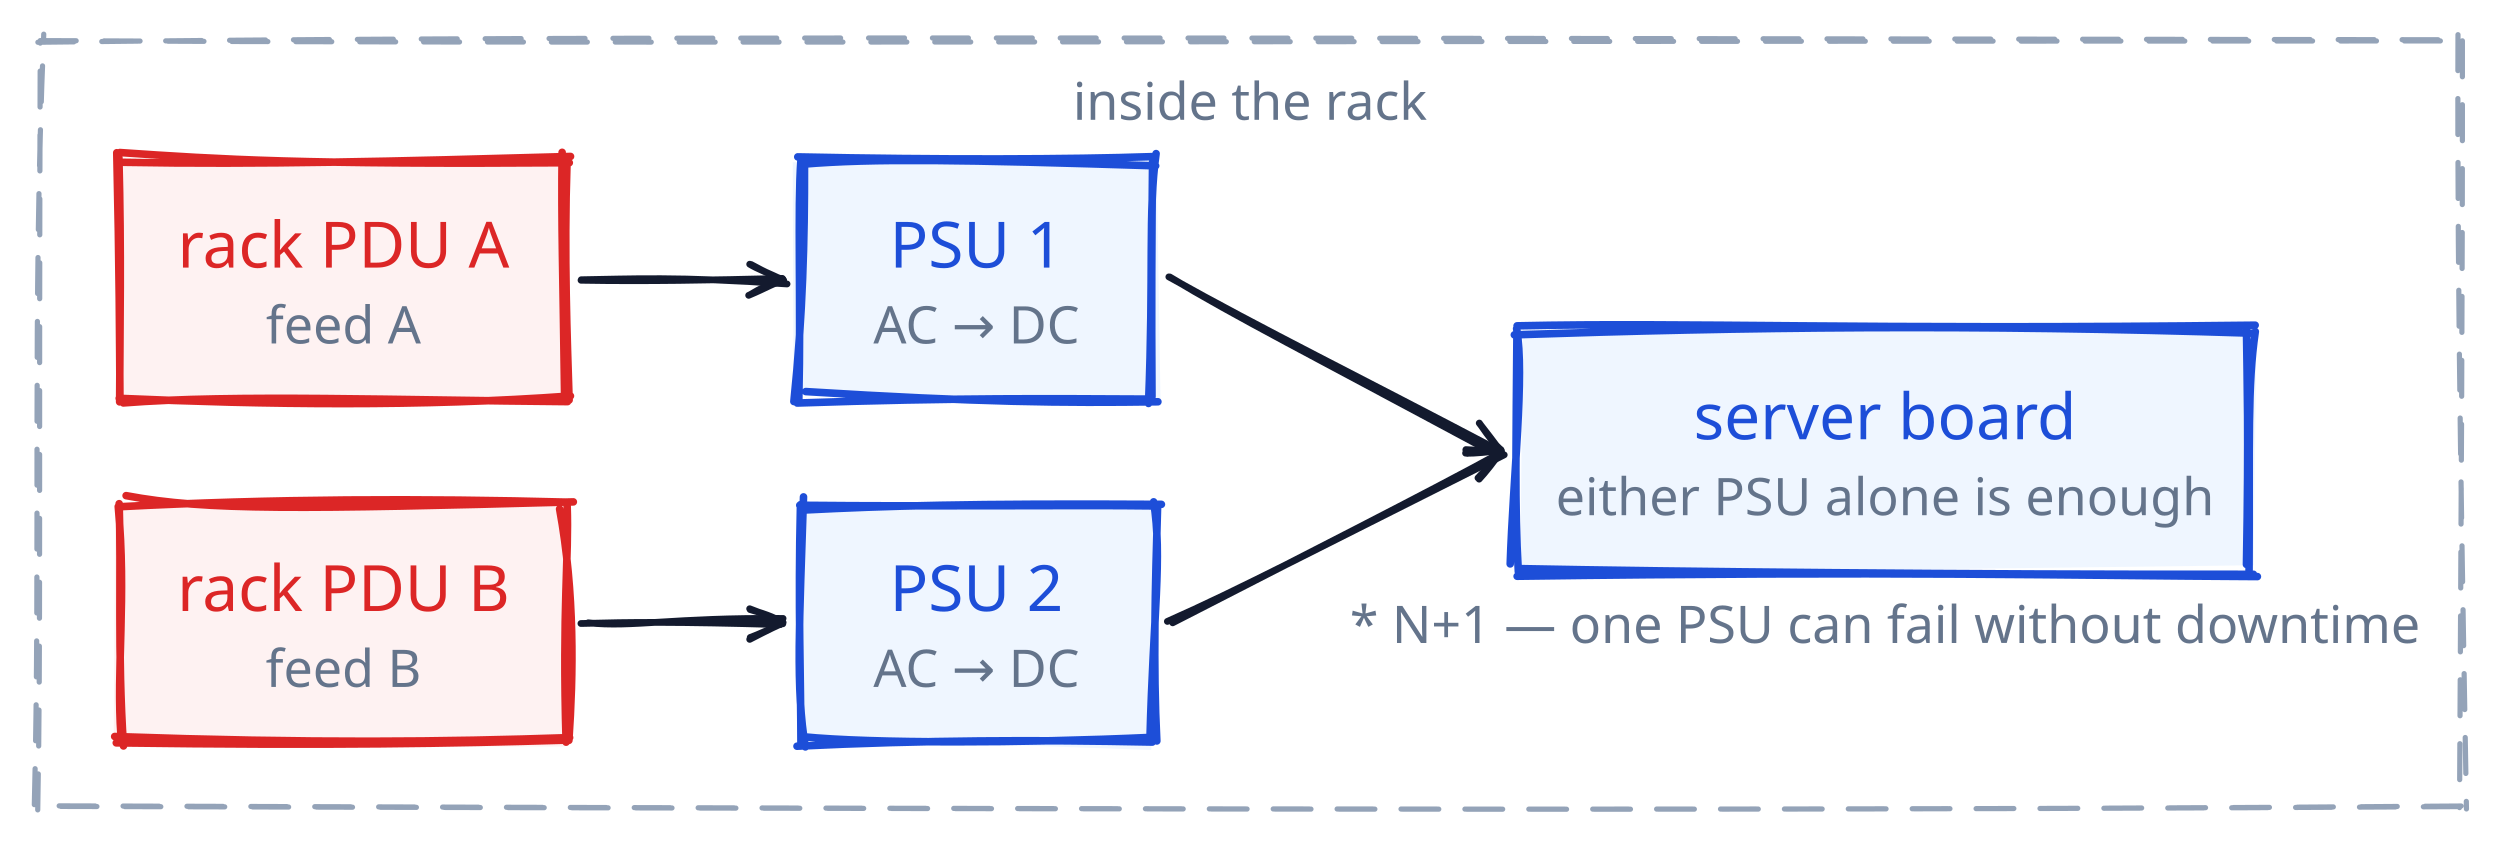
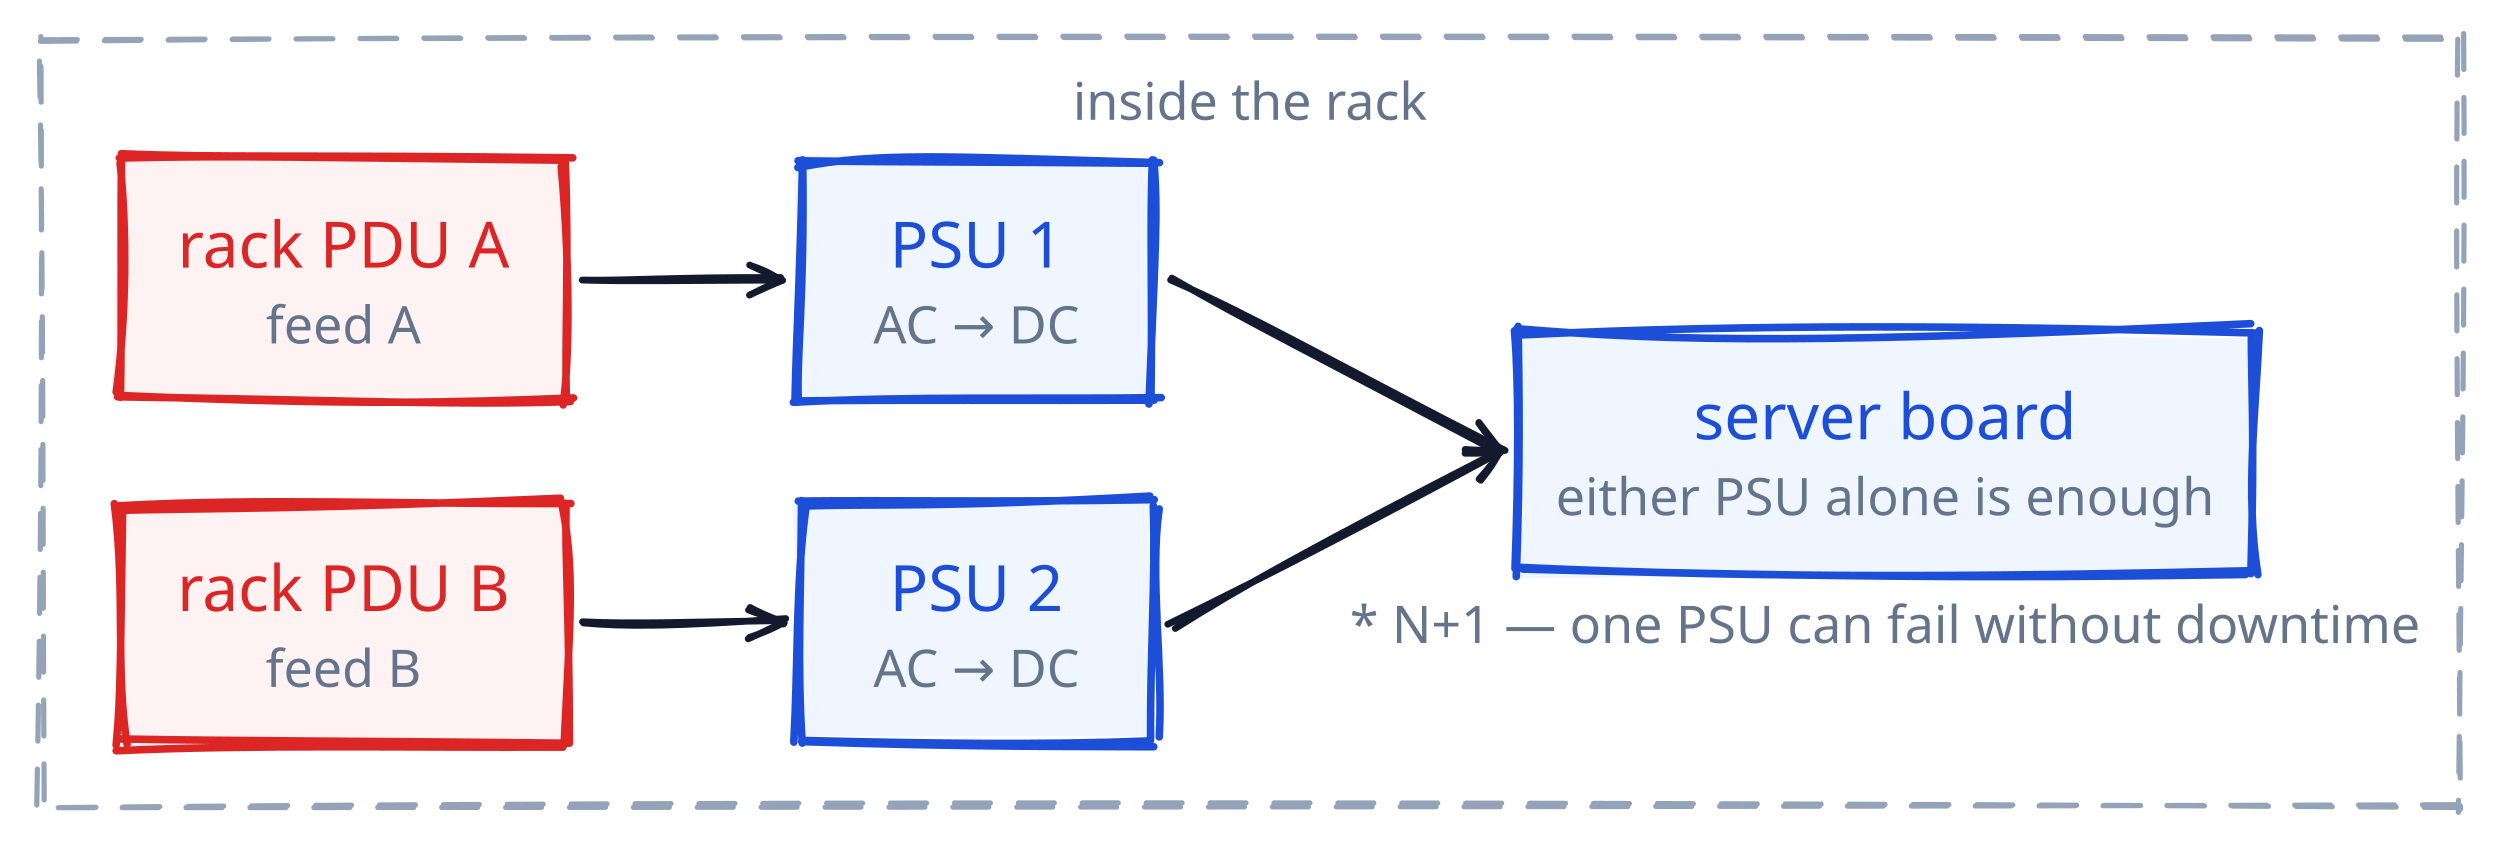
<svg xmlns="http://www.w3.org/2000/svg" viewBox="0 0 626 212" width="626" height="212" role="img" aria-label="two separate rack PDU feeds each power their own PSU, and either PSU alone can keep the server running" font-family="Gaegu, ui-rounded, sans-serif" text-anchor="middle" preserveAspectRatio="xMidYMid meet">
-   <path d="M9.489 10.582 C131.702 9.066, 253.131 9.44, 616.584 9.962 M10.068 10.167 C136.792 10.917, 263.833 10.341, 616.25 10.247 M615.48 8.684 C615.221 77.467, 616.698 147.915, 617.599 202.56 M616.582 10.223 C616.645 70.52, 616.243 131.344, 615.868 202.223 M615.815 201.969 C473.247 202.835, 331.525 202.881, 9.714 201.772 M616.264 201.825 C488.312 202.874, 361.032 202.904, 10.349 201.914 M8.596 201.481 C10.158 139.767, 8.051 77.196, 10.953 8.559 M9.447 202.794 C10.23 161.81, 9.69 121.519, 10.08 10.189" fill="none" stroke="#94a3b8" stroke-width="1.3" stroke-linecap="round" stroke-linejoin="round" stroke-dasharray="9 7" />
+   <path d="M10.139 10.356 C132.846 8.961, 256.401 8.83, 616.188 9.291 M10.345 9.957 C217.82 9.077, 426.153 9.294, 615.895 9.852 M616.901 8.399 C617.391 74.638, 616.191 142.709, 615.591 203.409 M615.433 9.823 C614.795 54.798, 615.294 101.586, 616.103 202.643 M615.596 201.507 C480.463 201.951, 345.057 202.07, 9.314 202.242 M616.005 202.201 C384.038 200.566, 151.16 200.715, 10.096 202.278 M11.06 200.29 C10.676 138.724, 10.989 73.419, 9.807 11.572 M9.21 201.571 C10.189 146.884, 10.667 90.452, 10.23 9.148" fill="none" stroke="#94a3b8" stroke-width="1.3" stroke-linecap="round" stroke-linejoin="round" stroke-dasharray="9 7" />
  <text x="313" y="30" font-size="13" fill="#64748b">inside the rack</text>
-   <path d="M30.837 41.765 L141.011 41.324 L141.842 101.585 L29.943 100.376" fill="#fef2f2" />
-   <path d="M30.011 38.193 C55.363 39.941, 75.932 41.227, 142.551 40.753 M30.931 40.648 C64.696 41.255, 98.602 40.43, 142.86 39.174 M140.756 38.143 C140.507 55.495, 140.994 69.876, 141.357 98.256 M141.989 40.585 C141.195 64.081, 142.059 85.381, 142.51 100.167 M142.839 99.151 C105.898 101.87, 66.193 101.342, 29.847 99.736 M142.114 100.563 C100.587 100.242, 58.509 98.711, 30.877 100.895 M30.034 99.87 C29.946 85.865, 29.893 66.917, 29.237 38.247 M29.956 100.63 C30.012 81.89, 30.399 63.544, 29.781 39.566" fill="none" stroke="#dc2626" stroke-width="1.9" stroke-linecap="round" stroke-linejoin="round" />
+   <path d="M29.738 39.269 L141.491 38.321 L140.374 99.791 L28.095 98.948" fill="#fef2f2" />
+   <path d="M30.388 38.483 C54.633 39.556, 74.346 38.687, 143.413 39.523 M29.878 39.586 C56.48 38.859, 83.288 39.486, 141.584 40.129 M140.515 41.729 C142.5 62.935, 142.848 88.266, 141.013 101.395 M141.538 40.613 C142.518 62.865, 141.402 86.409, 141.811 99.646 M143.617 99.643 C113.469 100.823, 88.877 101.544, 29.806 99.023 M142.805 100.546 C114.18 101.57, 87.421 100.183, 29.413 99.358 M29.09 98.16 C31.71 79.286, 31.804 57.632, 30.071 40.862 M30.174 99.498 C30.55 76.472, 30.166 53.186, 30.426 40.885" fill="none" stroke="#dc2626" stroke-width="1.9" stroke-linecap="round" stroke-linejoin="round" />
  <text x="86" y="67" font-size="16" fill="#dc2626">rack PDU A</text>
  <text x="86" y="86" font-size="13" fill="#64748b">feed A</text>
-   <path d="M28.814 127.074 L141.62 125.111 L141.346 186.952 L28.467 186.876" fill="#fef2f2" />
-   <path d="M31.578 124.109 C51.572 127.91, 75.818 127.493, 143.562 125.673 M29.709 126.896 C68.364 124.87, 105.636 124.767, 142.595 125.75 M140.123 127.454 C143.977 148.533, 143.556 169.141, 142.451 185.392 M142.013 126.502 C142.505 139.829, 140.754 151.86, 141.748 185.839 M142.632 184.694 C111.363 185.751, 78.374 186.15, 28.716 184.42 M141.321 185.341 C113.727 186.171, 83.24 186.741, 29.114 186.013 M30.289 184.135 C29.091 167.984, 31.676 149.257, 29.608 126.842 M30.92 186.791 C29.386 163.466, 30.412 143.314, 29.841 126.121" fill="none" stroke="#dc2626" stroke-width="1.9" stroke-linecap="round" stroke-linejoin="round" />
+   <path d="M28.777 125.669 L143.087 126.435 L143.79 187.041 L31.533 186.774" fill="#fef2f2" />
+   <path d="M30.45 127.775 C53.262 127.205, 76.724 127.587, 140.33 124.753 M29.869 126.648 C64.868 124.688, 97.542 126.225, 142.95 126.088 M140.528 125.522 C144.13 142.18, 142.694 156.279, 141.317 185.069 M141.735 126.589 C141.441 139.065, 142.514 152.037, 142.573 186.108 M140.969 187.081 C101.976 187.225, 62.267 186.401, 29.09 187.998 M142.11 186.093 C100.917 185.592, 60.22 185.586, 29.788 185.034 M31.817 186.359 C28.82 167.551, 31.514 148.803, 28.624 126.112 M29.075 186.578 C30.379 173.876, 30.131 161.021, 30.729 126.685" fill="none" stroke="#dc2626" stroke-width="1.9" stroke-linecap="round" stroke-linejoin="round" />
  <text x="86" y="153" font-size="16" fill="#dc2626">rack PDU B</text>
  <text x="86" y="172" font-size="13" fill="#64748b">feed B</text>
-   <path d="M198.502 40.631 L289.592 38.263 L290.614 101.589 L198.703 98.667" fill="#eff6ff" />
-   <path d="M201.023 41.119 C218.633 39.637, 240.778 39.993, 289.375 41.524 M199.761 39.285 C235.239 40.032, 268.47 39.914, 288.431 39.222 M289.483 38.465 C287.474 52.905, 288.907 68.217, 287.59 101.025 M288.597 40.64 C288.403 59.027, 288.322 77.056, 288.459 99.323 M289.935 100.6 C266.595 100.945, 245.133 100.748, 201.769 98.05 M288.003 99.935 C263.526 99.826, 239.783 99.55, 199.616 100.92 M198.785 100.542 C201.045 78.876, 201.482 59.762, 201.451 41.61 M200.024 100.132 C200.607 75.842, 199.636 52.263, 200.569 39.792" fill="none" stroke="#1d4ed8" stroke-width="1.9" stroke-linecap="round" stroke-linejoin="round" />
+   <path d="M199.019 38.805 L290.556 39.831 L288.906 98.464 L199.599 101.438" fill="#eff6ff" />
+   <path d="M199.785 41.945 C219.617 38.023, 237.514 39.208, 290.334 40.732 M199.828 40.261 C222.286 40.607, 244.538 40.488, 288.642 40.892 M288.899 40.08 C290.053 53.471, 289.219 63.88, 287.689 101.166 M288.546 40.023 C287.877 57.035, 288.596 72.89, 288.209 99.358 M290.783 99.564 C259.742 99.99, 227.469 99.115, 198.654 100.746 M288.982 100.204 C257.994 100.326, 225.471 100.062, 199.408 100.395 M199.888 99.904 C199.457 88.364, 201.449 75.758, 201.02 40.855 M199.069 99.964 C199.409 84.21, 200.439 65.926, 200.952 40.022" fill="none" stroke="#1d4ed8" stroke-width="1.9" stroke-linecap="round" stroke-linejoin="round" />
  <text x="244.5" y="67" font-size="16" fill="#1d4ed8">PSU 1</text>
  <text x="244.5" y="86" font-size="13" fill="#64748b">AC → DC</text>
-   <path d="M201.058 125.447 L290.441 127.544 L288.274 187.804 L201.116 184.731" fill="#eff6ff" />
-   <path d="M201.69 127.696 C221.301 126.704, 242.59 126.004, 290.816 126.292 M200.262 126.524 C234.439 126.872, 270.162 126.422, 288.676 126.688 M288.869 125.661 C291.092 139.577, 288.764 153.832, 287.951 184.843 M289.869 126.611 C289.279 146.762, 288.717 166.846, 289.671 185.538 M288.49 184.623 C255.595 186.133, 218.25 186.182, 201.06 184.477 M288.526 185.818 C259.524 185.22, 231.484 185.302, 199.57 186.851 M201.67 187.027 C199.195 172.904, 200.207 155.147, 201.198 124.424 M200.557 186.734 C200.519 169.149, 199.813 152.491, 200.432 126.372" fill="none" stroke="#1d4ed8" stroke-width="1.9" stroke-linecap="round" stroke-linejoin="round" />
+   <path d="M198.29 126.301 L287.795 125.712 L287.571 184.347 L201.764 184.337" fill="#eff6ff" />
+   <path d="M201.627 126.699 C219.421 126.097, 235.191 127.239, 287.918 124.215 M199.891 125.471 C223.704 125.182, 247.102 125.779, 289.025 125.124 M290.268 127.43 C287.811 144.411, 291.313 166.476, 290.279 184.519 M288.787 126.592 C289.365 145.037, 288.004 162.547, 288.092 185.384 M287.7 185.531 C261.219 186.594, 231.051 186.126, 201.462 185.414 M288.894 186.992 C267.599 186.861, 244.679 187.117, 200.755 185.708 M198.768 185.83 C199.864 165.945, 199.208 146.646, 201.736 127.615 M200.885 186.082 C199.592 166.98, 200.533 149.89, 200.696 125.345" fill="none" stroke="#1d4ed8" stroke-width="1.9" stroke-linecap="round" stroke-linejoin="round" />
  <text x="244.5" y="153" font-size="16" fill="#1d4ed8">PSU 2</text>
  <text x="244.5" y="172" font-size="13" fill="#64748b">AC → DC</text>
-   <path d="M381.306 81.15 L565 83.719 L564.316 141.546 L380.671 143.744" fill="#eff6ff" />
-   <path d="M379.879 81.589 C422.391 80.639, 465.262 82.608, 564.692 81.424 M379.194 83.845 C437.129 81.887, 493.552 81.175, 563.976 83.435 M562.506 82.208 C562.669 96.26, 563.113 107.243, 562.513 141.327 M564.727 83.03 C562.732 96.86, 563.345 110.004, 563.169 142.743 M565.248 144.375 C518.865 144.134, 473.352 143.003, 379.895 144.296 M564.268 143.804 C491.122 143.887, 418.343 143.14, 380.41 142.376 M378.153 141.201 C378.863 119.456, 381.822 93.844, 379.757 82.289 M380.191 143.155 C379.211 126.081, 379.661 111.445, 379.84 82.948" fill="none" stroke="#1d4ed8" stroke-width="1.9" stroke-linecap="round" stroke-linejoin="round" />
+   <path d="M378.91 83.372 L563.499 84.691 L564.7 143.39 L379.544 144.807" fill="#eff6ff" />
+   <path d="M379.827 82.304 C419.241 85.595, 456.548 86.113, 563.576 81.049 M380.795 83.871 C439.131 81.018, 498.848 81.513, 564.511 83.377 M565.745 82.779 C564.901 102.61, 562.104 123.7, 565.381 143.892 M563.733 83.277 C563.673 95.305, 564.628 108.071, 563.616 143.643 M562.264 143.86 C524.464 144.345, 483.357 145.237, 381.414 142.513 M563.783 142.898 C503.949 144.306, 444.466 145.03, 380.04 142.041 M379.676 144.39 C380.722 117.435, 380.362 95.765, 380.15 81.727 M379.354 142.342 C380.216 119.24, 380.365 95.571, 379.211 82.832" fill="none" stroke="#1d4ed8" stroke-width="1.9" stroke-linecap="round" stroke-linejoin="round" />
  <text x="472" y="110" font-size="16" fill="#1d4ed8">server board</text>
  <text x="472" y="129" font-size="13" fill="#64748b">either PSU alone is enough</text>
  <text x="472" y="161" font-size="13" fill="#64748b">* N+1 — one PSU can fail without downtime</text>
-   <path d="M145.542 70.047 C157.822 69.872, 169.507 69.168, 197.075 71.105 M145.489 70.177 C161.507 70.459, 178.053 70.153, 195.885 69.708" fill="none" stroke="#131A2E" stroke-width="1.7" stroke-linecap="round" stroke-linejoin="round" />
-   <path d="M196.031 69.995 C193.913 69.234, 192.07 68.407, 188.065 66.229 M196.048 70.105 C192.607 68.464, 189.477 67.251, 187.726 66.158" fill="none" stroke="#131A2E" stroke-width="1.7" stroke-linecap="round" stroke-linejoin="round" />
-   <path d="M196.231 70.192 C194.394 70.54, 191.958 72.07, 187.467 73.952 M196.013 69.898 C193.034 71.017, 190.35 72.235, 187.809 73.798" fill="none" stroke="#131A2E" stroke-width="1.7" stroke-linecap="round" stroke-linejoin="round" />
-   <path d="M147.292 155.949 C158.303 157.135, 168.36 154.636, 196.078 154.857 M145.468 156.126 C157.883 155.774, 169.752 155.651, 195.364 156.409" fill="none" stroke="#131A2E" stroke-width="1.7" stroke-linecap="round" stroke-linejoin="round" />
-   <path d="M196.048 155.778 C194.22 154.891, 192.815 154.083, 187.828 152.638 M196.021 156.198 C193.531 154.842, 191.667 153.868, 187.716 152.43" fill="none" stroke="#131A2E" stroke-width="1.7" stroke-linecap="round" stroke-linejoin="round" />
-   <path d="M196.046 155.897 C193.853 157.073, 192.637 157.539, 187.727 160.099 M195.887 156.08 C192.943 157.475, 189.924 158.874, 187.857 159.613" fill="none" stroke="#131A2E" stroke-width="1.7" stroke-linecap="round" stroke-linejoin="round" />
-   <path d="M292.926 69.356 C309.264 79.22, 327.211 88.283, 375.414 114.23 M292.68 69.332 C316.102 82.471, 339.824 94.077, 375.651 112.968" fill="none" stroke="#131A2E" stroke-width="1.7" stroke-linecap="round" stroke-linejoin="round" />
-   <path d="M375.825 112.602 C374.644 111.648, 373.315 110.123, 370.424 105.931 M375.943 113.221 C374.019 110.596, 372.04 108.072, 370.401 105.947" fill="none" stroke="#131A2E" stroke-width="1.7" stroke-linecap="round" stroke-linejoin="round" />
-   <path d="M375.553 113.104 C373.899 112.901, 372.198 112.898, 367.066 112.579 M375.872 113.209 C373.387 113.008, 370.624 112.894, 367.043 112.653" fill="none" stroke="#131A2E" stroke-width="1.7" stroke-linecap="round" stroke-linejoin="round" />
-   <path d="M292.308 155.602 C310.306 147.65, 328.498 138.049, 376.654 113.895 M293.638 155.953 C325.566 139.533, 357.377 123.459, 375.788 113.356" fill="none" stroke="#131A2E" stroke-width="1.7" stroke-linecap="round" stroke-linejoin="round" />
-   <path d="M375.69 113.153 C373.633 113.292, 371.612 112.796, 367.43 113.535 M375.895 112.789 C372.621 113.15, 369.564 113.573, 366.981 113.472" fill="none" stroke="#131A2E" stroke-width="1.7" stroke-linecap="round" stroke-linejoin="round" />
-   <path d="M375.845 113.443 C374.88 114.356, 373.803 115.744, 370.088 119.672 M375.873 112.973 C374.133 115.551, 371.859 118.394, 370.376 119.978" fill="none" stroke="#131A2E" stroke-width="1.7" stroke-linecap="round" stroke-linejoin="round" />
+   <path d="M145.79 70.129 C156.378 70.474, 168.629 70.25, 194.87 70.138 M145.87 70.127 C157.101 70.324, 167.771 69.402, 195.476 69.48" fill="none" stroke="#131A2E" stroke-width="1.7" stroke-linecap="round" stroke-linejoin="round" />
+   <path d="M195.587 70.269 C194.096 69.242, 192.52 68.055, 188.15 66.562 M195.885 70.198 C193.997 69.119, 191.794 68.317, 187.707 66.36" fill="none" stroke="#131A2E" stroke-width="1.7" stroke-linecap="round" stroke-linejoin="round" />
+   <path d="M195.839 70.127 C194.381 70.468, 193.046 71.295, 187.676 73.894 M195.959 70.203 C193.709 71.074, 191.148 72.276, 187.796 73.796" fill="none" stroke="#131A2E" stroke-width="1.7" stroke-linecap="round" stroke-linejoin="round" />
+   <path d="M146.104 155.99 C156.03 156.932, 168.707 156.925, 196.741 154.885 M145.863 155.688 C158.661 156.309, 172.69 155.734, 195.757 155.396" fill="none" stroke="#131A2E" stroke-width="1.7" stroke-linecap="round" stroke-linejoin="round" />
+   <path d="M196.161 156.257 C194.477 155.252, 192.333 154.589, 187.434 152.747 M196.126 155.795 C193.064 154.65, 189.525 153.109, 187.833 152.116" fill="none" stroke="#131A2E" stroke-width="1.7" stroke-linecap="round" stroke-linejoin="round" />
+   <path d="M196.386 155.978 C194.204 156.549, 192.238 157.837, 187.348 159.969 M196.131 155.956 C193.661 157.307, 191.24 158.396, 187.644 159.605" fill="none" stroke="#131A2E" stroke-width="1.7" stroke-linecap="round" stroke-linejoin="round" />
+   <path d="M293.113 70.106 C313.467 78.953, 332.543 90.129, 376.887 112.793 M293.43 69.634 C311.706 80.233, 330.779 89.755, 375.342 113.363" fill="none" stroke="#131A2E" stroke-width="1.7" stroke-linecap="round" stroke-linejoin="round" />
+   <path d="M375.636 113.108 C374.36 111.589, 373.56 110.358, 370.281 105.983 M375.793 112.784 C374.167 110.9, 372.546 108.643, 370.309 105.777" fill="none" stroke="#131A2E" stroke-width="1.7" stroke-linecap="round" stroke-linejoin="round" />
+   <path d="M375.629 113.235 C374.065 112.835, 371.81 112.717, 367.047 112.891 M375.898 112.955 C372.825 112.707, 369.742 112.779, 366.871 112.538" fill="none" stroke="#131A2E" stroke-width="1.7" stroke-linecap="round" stroke-linejoin="round" />
+   <path d="M294.295 157.37 C309.496 147.706, 328.175 137.21, 376.248 112.476 M292.41 156.314 C319.859 142.944, 346.136 129.155, 375.646 113.229" fill="none" stroke="#131A2E" stroke-width="1.7" stroke-linecap="round" stroke-linejoin="round" />
+   <path d="M375.807 113.214 C373.733 113.21, 371.431 113.609, 366.985 113.479 M376.11 113.003 C374.002 113.247, 372.029 113.056, 366.852 113.504" fill="none" stroke="#131A2E" stroke-width="1.7" stroke-linecap="round" stroke-linejoin="round" />
+   <path d="M375.716 112.738 C374.807 114.369, 374.128 116.081, 370.773 120.253 M375.776 112.894 C374.651 114.864, 373.115 116.841, 370.36 119.963" fill="none" stroke="#131A2E" stroke-width="1.7" stroke-linecap="round" stroke-linejoin="round" />
</svg>
